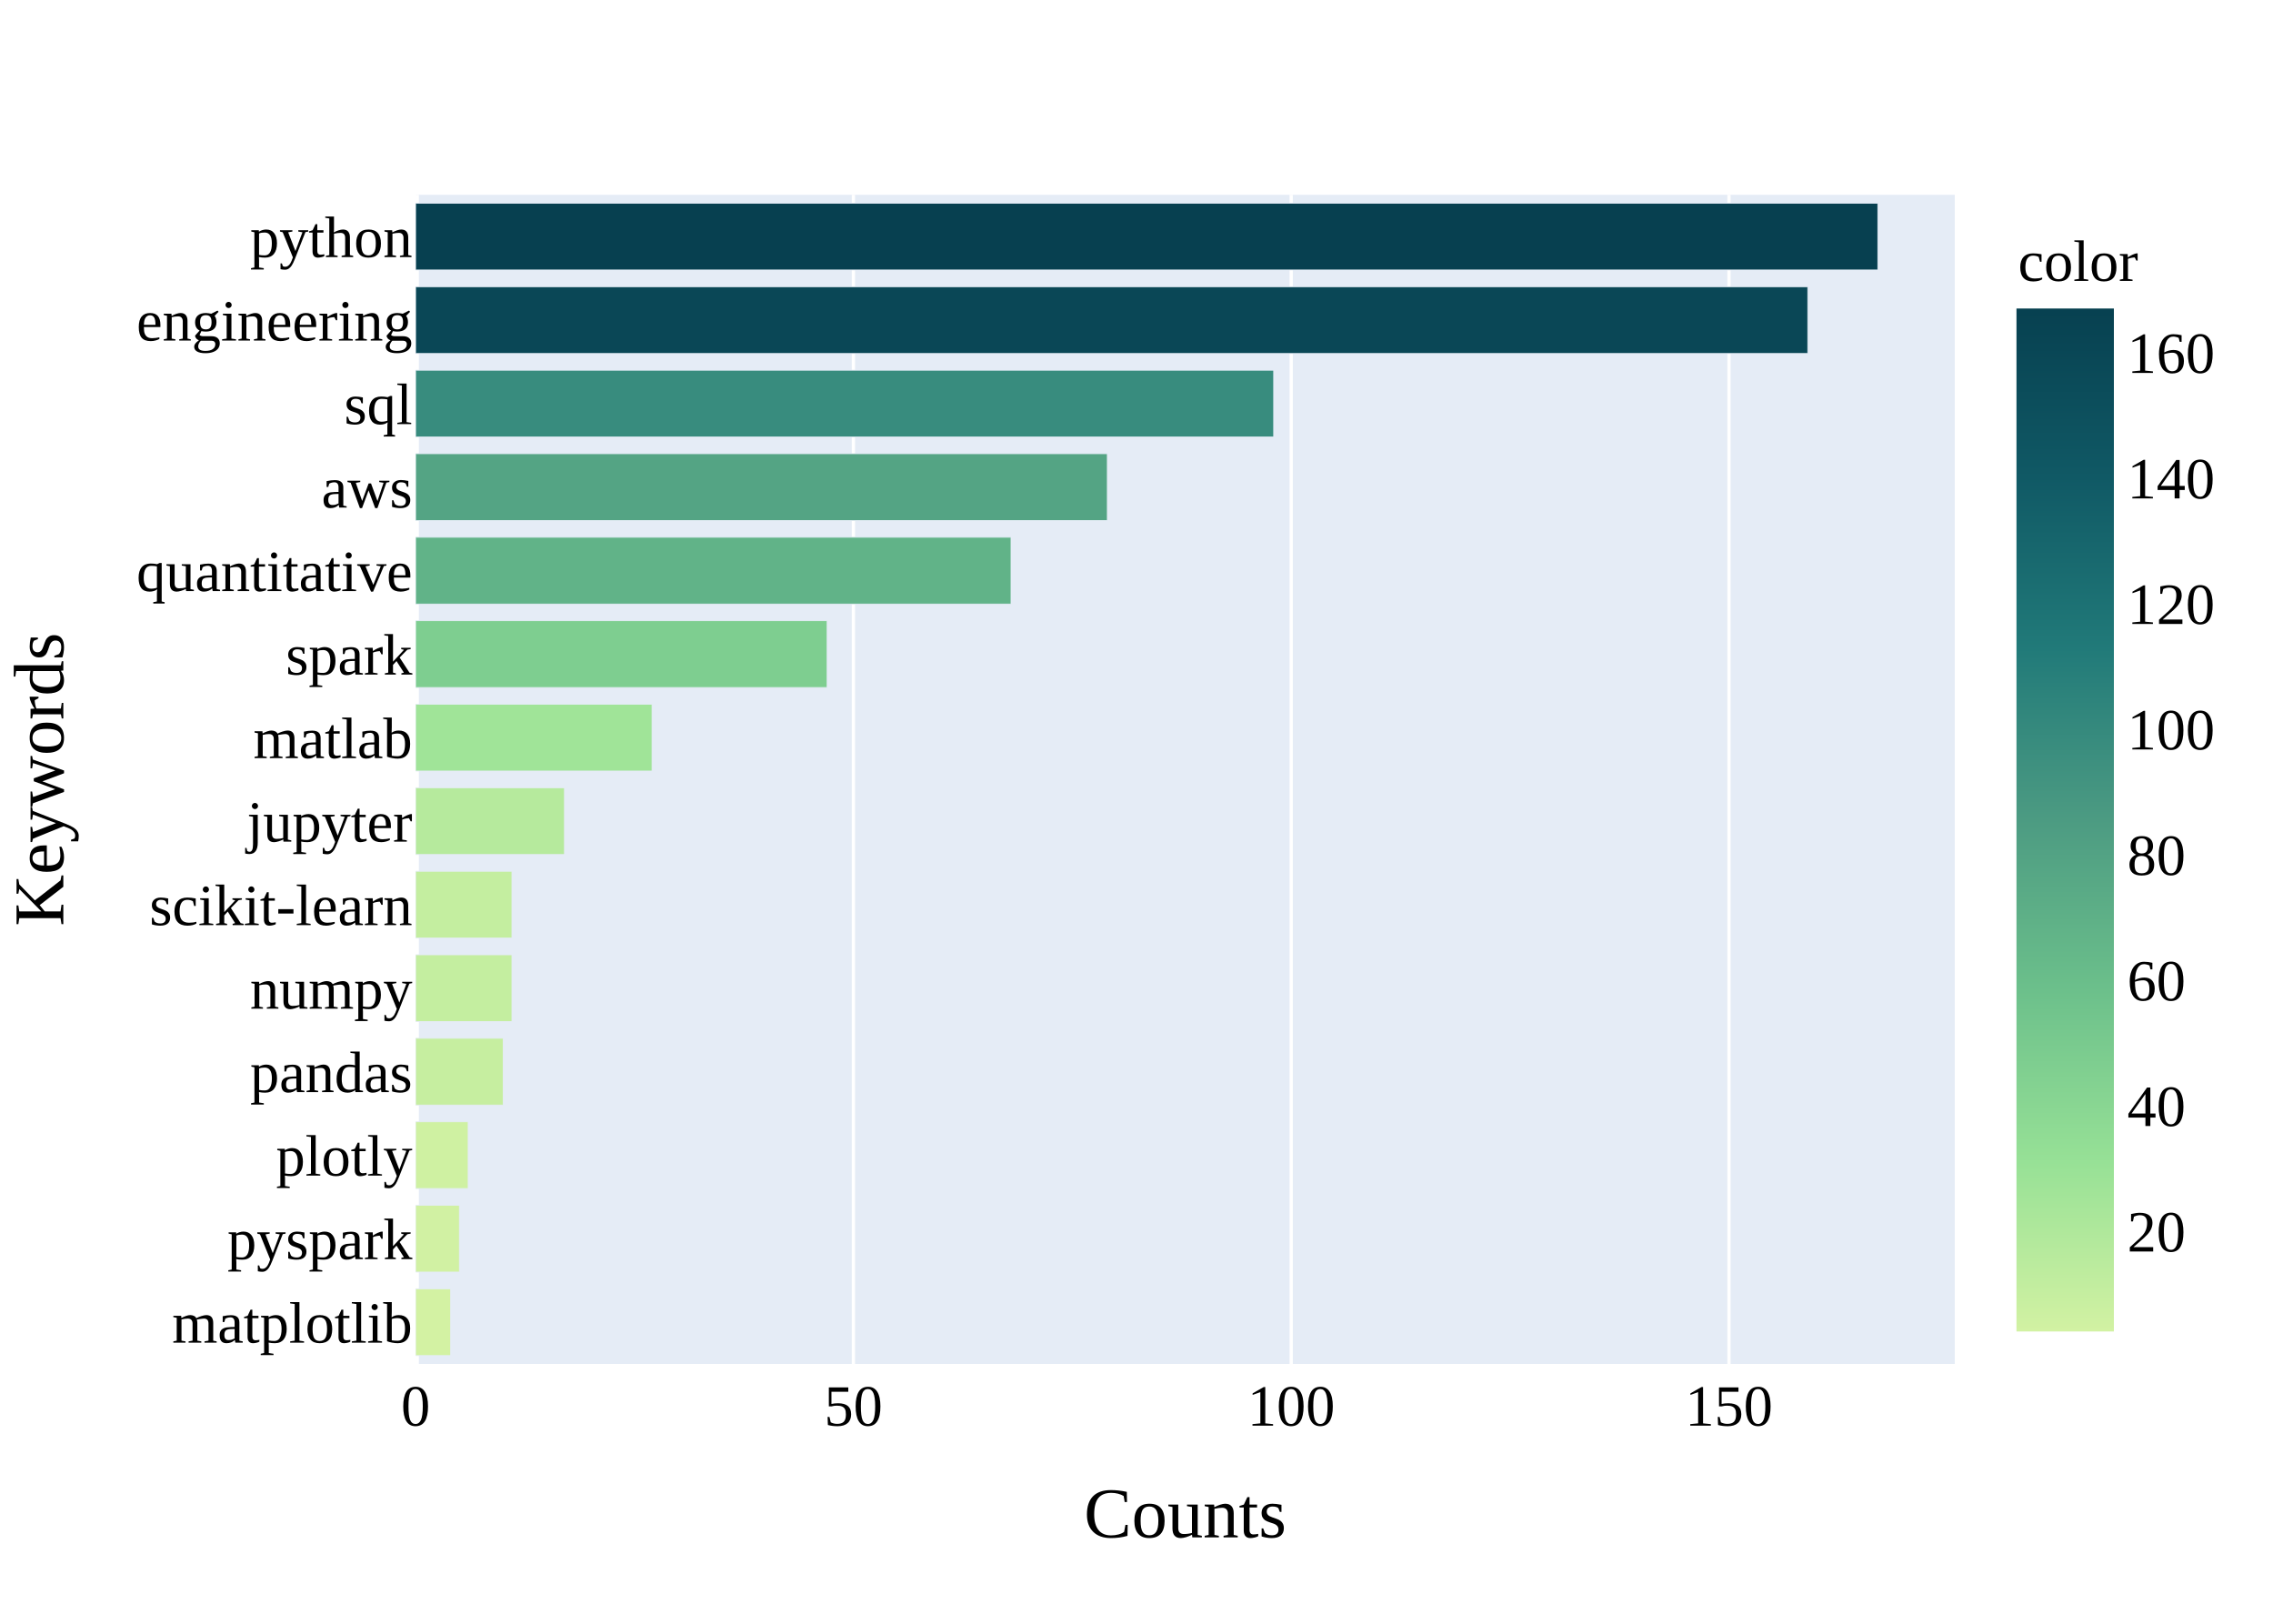
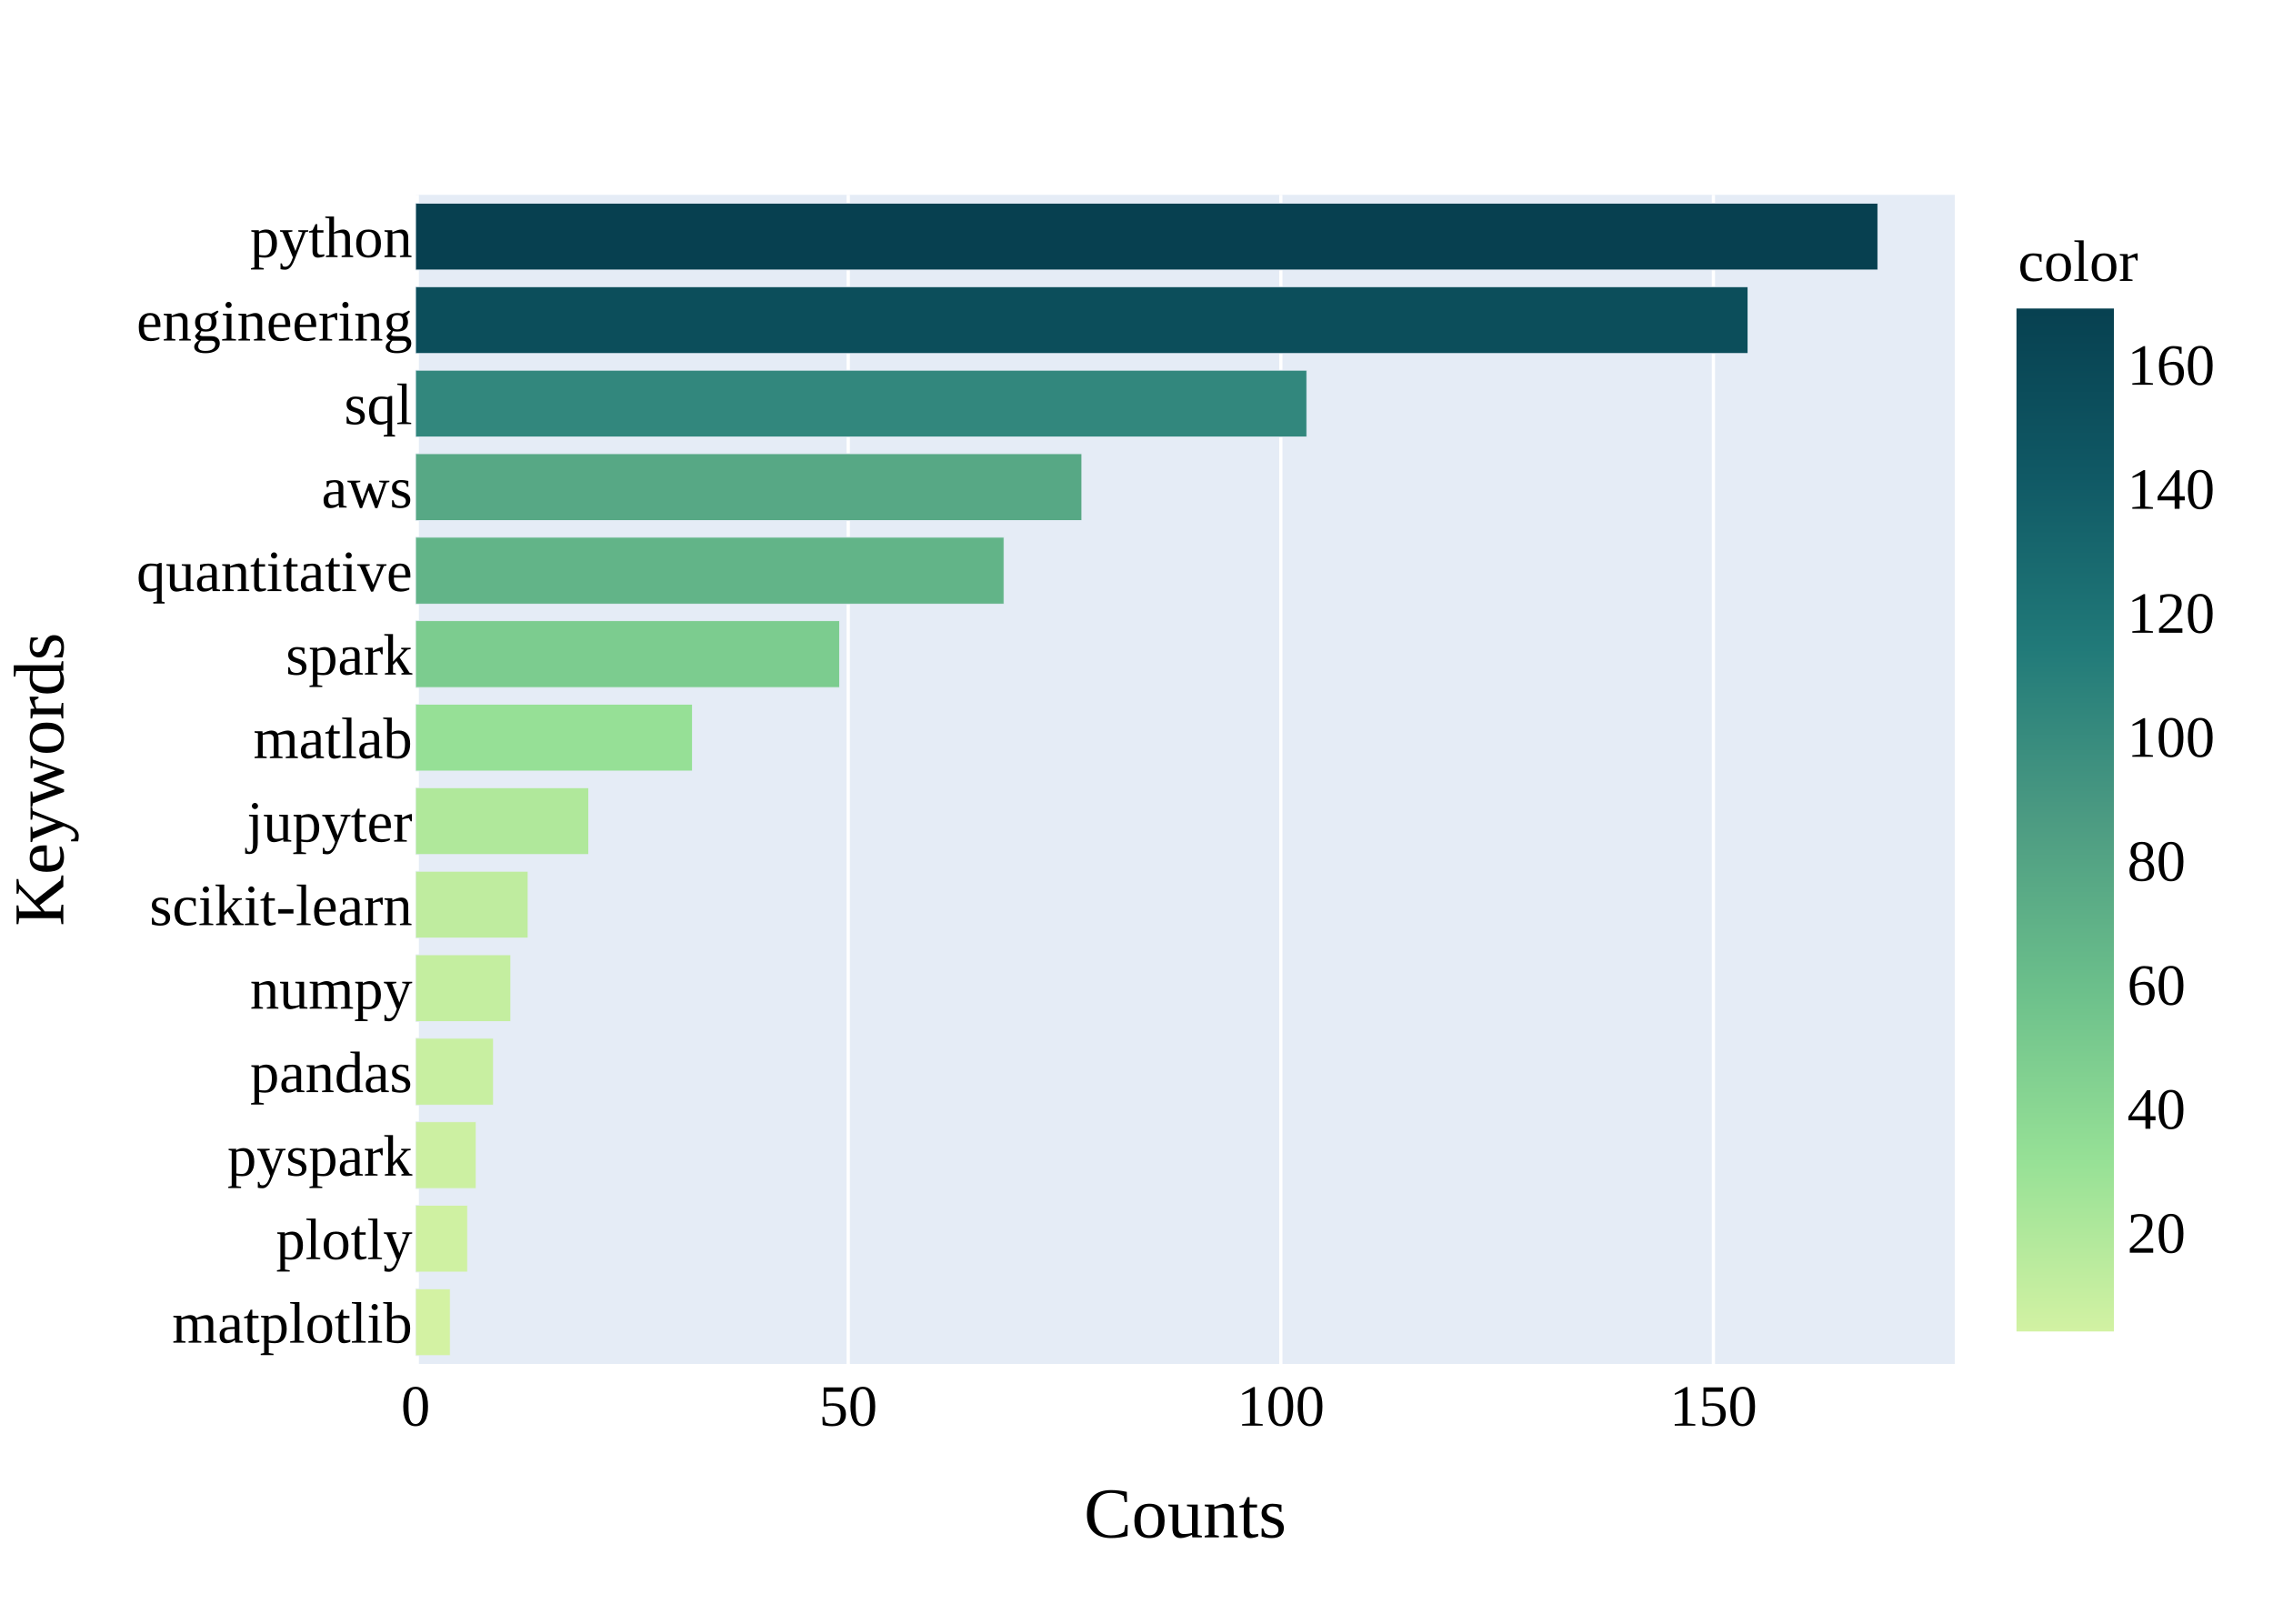
<svg xmlns="http://www.w3.org/2000/svg" class="main-svg" width="1400" height="1000" style="" viewBox="0 0 700 500">
  <rect x="0" y="0" width="700" height="500" style="fill: rgb(255, 255, 255); fill-opacity: 1;" />
-   <defs id="defs-3a51ec">
+   <defs id="defs-b37276">
    <g class="clips">
-       <clipPath id="clip3a51ecxyplot" class="plotclip">
+       <clipPath id="clipb37276xyplot" class="plotclip">
        <rect width="474" height="360" />
      </clipPath>
-       <clipPath class="axesclip" id="clip3a51ecx">
+       <clipPath class="axesclip" id="clipb37276x">
        <rect x="128" y="0" width="474" height="500" />
      </clipPath>
-       <clipPath class="axesclip" id="clip3a51ecy">
+       <clipPath class="axesclip" id="clipb37276y">
        <rect x="0" y="60" width="700" height="360" />
      </clipPath>
-       <clipPath class="axesclip" id="clip3a51ecxy">
+       <clipPath class="axesclip" id="clipb37276xy">
        <rect x="128" y="60" width="474" height="360" />
      </clipPath>
    </g>
    <g class="gradients">
-       <linearGradient x1="0" x2="0" y1="1" y2="0" id="g3a51ec-cbcoloraxis">
+       <linearGradient x1="0" x2="0" y1="1" y2="0" id="gb37276-cbcoloraxis">
        <stop offset="0%" stop-color="rgb(211, 242, 163)" stop-opacity="1" />
        <stop offset="16.667%" stop-color="rgb(151, 225, 150)" stop-opacity="1" />
        <stop offset="33.333%" stop-color="rgb(108, 192, 139)" stop-opacity="1" />
        <stop offset="50%" stop-color="rgb(76, 155, 130)" stop-opacity="1" />
        <stop offset="66.667%" stop-color="rgb(33, 122, 121)" stop-opacity="1" />
        <stop offset="83.333%" stop-color="rgb(16, 89, 101)" stop-opacity="1" />
        <stop offset="100%" stop-color="rgb(7, 64, 80)" stop-opacity="1" />
      </linearGradient>
    </g>
  </defs>
  <g class="bglayer">
    <rect class="bg" x="128" y="60" width="474" height="360" style="fill: rgb(229, 236, 246); fill-opacity: 1; stroke-width: 0;" />
  </g>
  <g class="layer-below">
    <g class="imagelayer" />
    <g class="shapelayer" />
  </g>
  <g class="cartesianlayer">
    <g class="subplot xy">
      <g class="layer-subplot">
        <g class="shapelayer" />
        <g class="imagelayer" />
      </g>
      <g class="gridlayer">
        <g class="x">
-           <path class="xgrid crisp" transform="translate(262.82,0)" d="M0,60v360" style="stroke: rgb(255, 255, 255); stroke-opacity: 1; stroke-width: 1px;" />
-           <path class="xgrid crisp" transform="translate(397.64,0)" d="M0,60v360" style="stroke: rgb(255, 255, 255); stroke-opacity: 1; stroke-width: 1px;" />
-           <path class="xgrid crisp" transform="translate(532.46,0)" d="M0,60v360" style="stroke: rgb(255, 255, 255); stroke-opacity: 1; stroke-width: 1px;" />
+           <path class="xgrid crisp" transform="translate(261.22,0)" d="M0,60v360" style="stroke: rgb(255, 255, 255); stroke-opacity: 1; stroke-width: 1px;" />
+           <path class="xgrid crisp" transform="translate(394.45,0)" d="M0,60v360" style="stroke: rgb(255, 255, 255); stroke-opacity: 1; stroke-width: 1px;" />
+           <path class="xgrid crisp" transform="translate(527.67,0)" d="M0,60v360" style="stroke: rgb(255, 255, 255); stroke-opacity: 1; stroke-width: 1px;" />
        </g>
        <g class="y" />
      </g>
      <g class="zerolinelayer">
        <path class="xzl zl crisp" transform="translate(128,0)" d="M0,60v360" style="stroke: rgb(255, 255, 255); stroke-opacity: 1; stroke-width: 2px;" />
      </g>
      <path class="xlines-below" />
      <path class="ylines-below" />
      <g class="overlines-below" />
      <g class="xaxislayer-below" />
      <g class="yaxislayer-below" />
      <g class="overaxes-below" />
-       <g class="plot" transform="translate(128, 60)" clip-path="url('#clip3a51ecxyplot')">
+       <g class="plot" transform="translate(128, 60)" clip-path="url('#clipb37276xyplot')">
        <g class="barlayer mlayer">
          <g class="trace bars" style="opacity: 1;">
            <g class="points">
              <g class="point">
-                 <path d="M0,357.43V336.86H10.79V357.43Z" style="vector-effect: non-scaling-stroke; opacity: 1; stroke-width: 0.5px; fill: rgb(211, 242, 163); fill-opacity: 1; stroke: rgb(229, 236, 246); stroke-opacity: 1;" />
-               </g>
-               <g class="point">
-                 <path d="M0,331.71V311.14H13.48V331.71Z" style="vector-effect: non-scaling-stroke; opacity: 1; stroke-width: 0.5px; fill: rgb(209, 241, 163); fill-opacity: 1; stroke: rgb(229, 236, 246); stroke-opacity: 1;" />
-               </g>
-               <g class="point">
-                 <path d="M0,306V285.43H16.18V306Z" style="vector-effect: non-scaling-stroke; opacity: 1; stroke-width: 0.5px; fill: rgb(207, 241, 162); fill-opacity: 1; stroke: rgb(229, 236, 246); stroke-opacity: 1;" />
-               </g>
-               <g class="point">
-                 <path d="M0,280.29V259.71H26.96V280.29Z" style="vector-effect: non-scaling-stroke; opacity: 1; stroke-width: 0.5px; fill: rgb(198, 238, 160); fill-opacity: 1; stroke: rgb(229, 236, 246); stroke-opacity: 1;" />
-               </g>
-               <g class="point">
-                 <path d="M0,254.57V234H29.66V254.57Z" style="vector-effect: non-scaling-stroke; opacity: 1; stroke-width: 0.5px; fill: rgb(196, 238, 160); fill-opacity: 1; stroke: rgb(229, 236, 246); stroke-opacity: 1;" />
-               </g>
-               <g class="point">
-                 <path d="M0,228.86V208.29H29.66V228.86Z" style="vector-effect: non-scaling-stroke; opacity: 1; stroke-width: 0.5px; fill: rgb(196, 238, 160); fill-opacity: 1; stroke: rgb(229, 236, 246); stroke-opacity: 1;" />
-               </g>
-               <g class="point">
-                 <path d="M0,203.14V182.57H45.84V203.14Z" style="vector-effect: non-scaling-stroke; opacity: 1; stroke-width: 0.5px; fill: rgb(182, 234, 157); fill-opacity: 1; stroke: rgb(229, 236, 246); stroke-opacity: 1;" />
-               </g>
-               <g class="point">
-                 <path d="M0,177.43V156.86H72.8V177.43Z" style="vector-effect: non-scaling-stroke; opacity: 1; stroke-width: 0.5px; fill: rgb(160, 228, 152); fill-opacity: 1; stroke: rgb(229, 236, 246); stroke-opacity: 1;" />
-               </g>
-               <g class="point">
-                 <path d="M0,151.71V131.14H126.73V151.71Z" style="vector-effect: non-scaling-stroke; opacity: 1; stroke-width: 0.5px; fill: rgb(126, 206, 144); fill-opacity: 1; stroke: rgb(229, 236, 246); stroke-opacity: 1;" />
-               </g>
-               <g class="point">
-                 <path d="M0,126V105.43H183.36V126Z" style="vector-effect: non-scaling-stroke; opacity: 1; stroke-width: 0.5px; fill: rgb(97, 179, 136); fill-opacity: 1; stroke: rgb(229, 236, 246); stroke-opacity: 1;" />
-               </g>
-               <g class="point">
-                 <path d="M0,100.29V79.71H213.02V100.29Z" style="vector-effect: non-scaling-stroke; opacity: 1; stroke-width: 0.5px; fill: rgb(84, 164, 132); fill-opacity: 1; stroke: rgb(229, 236, 246); stroke-opacity: 1;" />
-               </g>
-               <g class="point">
-                 <path d="M0,74.57V54H264.25V74.57Z" style="vector-effect: non-scaling-stroke; opacity: 1; stroke-width: 0.5px; fill: rgb(56, 140, 126); fill-opacity: 1; stroke: rgb(229, 236, 246); stroke-opacity: 1;" />
-               </g>
-               <g class="point">
-                 <path d="M0,48.86V28.29H428.73V48.86Z" style="vector-effect: non-scaling-stroke; opacity: 1; stroke-width: 0.5px; fill: rgb(10, 71, 86); fill-opacity: 1; stroke: rgb(229, 236, 246); stroke-opacity: 1;" />
+                 <path d="M0,357.43V336.86H10.66V357.43Z" style="vector-effect: non-scaling-stroke; opacity: 1; stroke-width: 0.5px; fill: rgb(211, 242, 163); fill-opacity: 1; stroke: rgb(229, 236, 246); stroke-opacity: 1;" />
+               </g>
+               <g class="point">
+                 <path d="M0,331.71V311.14H15.99V331.71Z" style="vector-effect: non-scaling-stroke; opacity: 1; stroke-width: 0.5px; fill: rgb(207, 241, 162); fill-opacity: 1; stroke: rgb(229, 236, 246); stroke-opacity: 1;" />
+               </g>
+               <g class="point">
+                 <path d="M0,306V285.43H18.65V306Z" style="vector-effect: non-scaling-stroke; opacity: 1; stroke-width: 0.5px; fill: rgb(204, 240, 162); fill-opacity: 1; stroke: rgb(229, 236, 246); stroke-opacity: 1;" />
+               </g>
+               <g class="point">
+                 <path d="M0,280.29V259.71H23.98V280.29Z" style="vector-effect: non-scaling-stroke; opacity: 1; stroke-width: 0.5px; fill: rgb(200, 239, 161); fill-opacity: 1; stroke: rgb(229, 236, 246); stroke-opacity: 1;" />
+               </g>
+               <g class="point">
+                 <path d="M0,254.57V234H29.31V254.57Z" style="vector-effect: non-scaling-stroke; opacity: 1; stroke-width: 0.5px; fill: rgb(196, 238, 160); fill-opacity: 1; stroke: rgb(229, 236, 246); stroke-opacity: 1;" />
+               </g>
+               <g class="point">
+                 <path d="M0,228.86V208.29H34.64V228.86Z" style="vector-effect: non-scaling-stroke; opacity: 1; stroke-width: 0.5px; fill: rgb(191, 236, 159); fill-opacity: 1; stroke: rgb(229, 236, 246); stroke-opacity: 1;" />
+               </g>
+               <g class="point">
+                 <path d="M0,203.14V182.57H53.29V203.14Z" style="vector-effect: non-scaling-stroke; opacity: 1; stroke-width: 0.5px; fill: rgb(176, 232, 155); fill-opacity: 1; stroke: rgb(229, 236, 246); stroke-opacity: 1;" />
+               </g>
+               <g class="point">
+                 <path d="M0,177.43V156.86H85.26V177.43Z" style="vector-effect: non-scaling-stroke; opacity: 1; stroke-width: 0.5px; fill: rgb(150, 224, 150); fill-opacity: 1; stroke: rgb(229, 236, 246); stroke-opacity: 1;" />
+               </g>
+               <g class="point">
+                 <path d="M0,151.71V131.14H130.56V151.71Z" style="vector-effect: non-scaling-stroke; opacity: 1; stroke-width: 0.5px; fill: rgb(124, 204, 143); fill-opacity: 1; stroke: rgb(229, 236, 246); stroke-opacity: 1;" />
+               </g>
+               <g class="point">
+                 <path d="M0,126V105.43H181.19V126Z" style="vector-effect: non-scaling-stroke; opacity: 1; stroke-width: 0.5px; fill: rgb(98, 180, 136); fill-opacity: 1; stroke: rgb(229, 236, 246); stroke-opacity: 1;" />
+               </g>
+               <g class="point">
+                 <path d="M0,100.29V79.71H205.17V100.29Z" style="vector-effect: non-scaling-stroke; opacity: 1; stroke-width: 0.5px; fill: rgb(87, 168, 133); fill-opacity: 1; stroke: rgb(229, 236, 246); stroke-opacity: 1;" />
+               </g>
+               <g class="point">
+                 <path d="M0,74.57V54H274.44V74.57Z" style="vector-effect: non-scaling-stroke; opacity: 1; stroke-width: 0.5px; fill: rgb(50, 135, 125); fill-opacity: 1; stroke: rgb(229, 236, 246); stroke-opacity: 1;" />
+               </g>
+               <g class="point">
+                 <path d="M0,48.86V28.29H410.33V48.86Z" style="vector-effect: non-scaling-stroke; opacity: 1; stroke-width: 0.5px; fill: rgb(12, 78, 91); fill-opacity: 1; stroke: rgb(229, 236, 246); stroke-opacity: 1;" />
              </g>
              <g class="point">
                <path d="M0,23.14V2.57H450.3V23.14Z" style="vector-effect: non-scaling-stroke; opacity: 1; stroke-width: 0.5px; fill: rgb(7, 64, 80); fill-opacity: 1; stroke: rgb(229, 236, 246); stroke-opacity: 1;" />
              </g>
            </g>
          </g>
        </g>
      </g>
      <g class="overplot" />
      <path class="xlines-above crisp" style="fill: none;" d="M0,0" />
      <path class="ylines-above crisp" style="fill: none;" d="M0,0" />
      <g class="overlines-above" />
      <g class="xaxislayer-above">
        <g class="xtick">
          <text text-anchor="middle" x="0" y="439" transform="translate(128,0)" style="font-family: 'Times New Roman'; font-size: 18px; fill: rgb(0, 0, 0); fill-opacity: 1; white-space: pre;">0</text>
        </g>
        <g class="xtick">
-           <text text-anchor="middle" x="0" y="439" transform="translate(262.82,0)" style="font-family: 'Times New Roman'; font-size: 18px; fill: rgb(0, 0, 0); fill-opacity: 1; white-space: pre;">50</text>
-         </g>
-         <g class="xtick">
-           <text text-anchor="middle" x="0" y="439" transform="translate(397.64,0)" style="font-family: 'Times New Roman'; font-size: 18px; fill: rgb(0, 0, 0); fill-opacity: 1; white-space: pre;">100</text>
-         </g>
-         <g class="xtick">
-           <text text-anchor="middle" x="0" y="439" transform="translate(532.46,0)" style="font-family: 'Times New Roman'; font-size: 18px; fill: rgb(0, 0, 0); fill-opacity: 1; white-space: pre;">150</text>
+           <text text-anchor="middle" x="0" y="439" transform="translate(261.22,0)" style="font-family: 'Times New Roman'; font-size: 18px; fill: rgb(0, 0, 0); fill-opacity: 1; white-space: pre;">50</text>
+         </g>
+         <g class="xtick">
+           <text text-anchor="middle" x="0" y="439" transform="translate(394.45,0)" style="font-family: 'Times New Roman'; font-size: 18px; fill: rgb(0, 0, 0); fill-opacity: 1; white-space: pre;">100</text>
+         </g>
+         <g class="xtick">
+           <text text-anchor="middle" x="0" y="439" transform="translate(527.67,0)" style="font-family: 'Times New Roman'; font-size: 18px; fill: rgb(0, 0, 0); fill-opacity: 1; white-space: pre;">150</text>
        </g>
      </g>
      <g class="yaxislayer-above">
        <g class="ytick">
          <text text-anchor="end" x="127" y="6.3" transform="translate(0,407.14)" style="font-family: 'Times New Roman'; font-size: 18px; fill: rgb(0, 0, 0); fill-opacity: 1; white-space: pre;">matplotlib</text>
        </g>
        <g class="ytick">
-           <text text-anchor="end" x="127" y="6.3" transform="translate(0,381.43)" style="font-family: 'Times New Roman'; font-size: 18px; fill: rgb(0, 0, 0); fill-opacity: 1; white-space: pre;">pyspark</text>
-         </g>
-         <g class="ytick">
-           <text text-anchor="end" x="127" y="6.3" transform="translate(0,355.71)" style="font-family: 'Times New Roman'; font-size: 18px; fill: rgb(0, 0, 0); fill-opacity: 1; white-space: pre;">plotly</text>
+           <text text-anchor="end" x="127" y="6.3" transform="translate(0,381.43)" style="font-family: 'Times New Roman'; font-size: 18px; fill: rgb(0, 0, 0); fill-opacity: 1; white-space: pre;">plotly</text>
+         </g>
+         <g class="ytick">
+           <text text-anchor="end" x="127" y="6.3" transform="translate(0,355.71)" style="font-family: 'Times New Roman'; font-size: 18px; fill: rgb(0, 0, 0); fill-opacity: 1; white-space: pre;">pyspark</text>
        </g>
        <g class="ytick">
          <text text-anchor="end" x="127" y="6.3" transform="translate(0,330)" style="font-family: 'Times New Roman'; font-size: 18px; fill: rgb(0, 0, 0); fill-opacity: 1; white-space: pre;">pandas</text>
        </g>
        <g class="ytick">
          <text text-anchor="end" x="127" y="6.3" transform="translate(0,304.29)" style="font-family: 'Times New Roman'; font-size: 18px; fill: rgb(0, 0, 0); fill-opacity: 1; white-space: pre;">numpy</text>
        </g>
        <g class="ytick">
          <text text-anchor="end" x="127" y="6.3" transform="translate(0,278.57)" style="font-family: 'Times New Roman'; font-size: 18px; fill: rgb(0, 0, 0); fill-opacity: 1; white-space: pre;">scikit-learn</text>
        </g>
        <g class="ytick">
          <text text-anchor="end" x="127" y="6.3" transform="translate(0,252.86)" style="font-family: 'Times New Roman'; font-size: 18px; fill: rgb(0, 0, 0); fill-opacity: 1; white-space: pre;">jupyter</text>
        </g>
        <g class="ytick">
          <text text-anchor="end" x="127" y="6.3" transform="translate(0,227.14)" style="font-family: 'Times New Roman'; font-size: 18px; fill: rgb(0, 0, 0); fill-opacity: 1; white-space: pre;">matlab</text>
        </g>
        <g class="ytick">
          <text text-anchor="end" x="127" y="6.3" transform="translate(0,201.43)" style="font-family: 'Times New Roman'; font-size: 18px; fill: rgb(0, 0, 0); fill-opacity: 1; white-space: pre;">spark</text>
        </g>
        <g class="ytick">
          <text text-anchor="end" x="127" y="6.3" transform="translate(0,175.71)" style="font-family: 'Times New Roman'; font-size: 18px; fill: rgb(0, 0, 0); fill-opacity: 1; white-space: pre;">quantitative</text>
        </g>
        <g class="ytick">
          <text text-anchor="end" x="127" y="6.3" transform="translate(0,150)" style="font-family: 'Times New Roman'; font-size: 18px; fill: rgb(0, 0, 0); fill-opacity: 1; white-space: pre;">aws</text>
        </g>
        <g class="ytick">
          <text text-anchor="end" x="127" y="6.3" transform="translate(0,124.29)" style="font-family: 'Times New Roman'; font-size: 18px; fill: rgb(0, 0, 0); fill-opacity: 1; white-space: pre;">sql</text>
        </g>
        <g class="ytick">
          <text text-anchor="end" x="127" y="6.3" transform="translate(0,98.57)" style="font-family: 'Times New Roman'; font-size: 18px; fill: rgb(0, 0, 0); fill-opacity: 1; white-space: pre;">engineering</text>
        </g>
        <g class="ytick">
          <text text-anchor="end" x="127" y="6.3" transform="translate(0,72.86)" style="font-family: 'Times New Roman'; font-size: 18px; fill: rgb(0, 0, 0); fill-opacity: 1; white-space: pre;">python</text>
        </g>
      </g>
      <g class="overaxes-above" />
    </g>
  </g>
  <g class="polarlayer" />
  <g class="ternarylayer" />
  <g class="geolayer" />
  <g class="funnelarealayer" />
  <g class="pielayer" />
  <g class="treemaplayer" />
  <g class="sunburstlayer" />
  <g class="glimages" />
-   <defs id="topdefs-3a51ec">
+   <defs id="topdefs-b37276">
    <g class="clips" />
  </defs>
  <g class="layer-above">
    <g class="imagelayer" />
    <g class="shapelayer" />
  </g>
  <g class="infolayer">
    <g class="cbcoloraxis colorbar" transform="translate(128,60)">
      <rect class="cbbg" x="483" y="0" width="77.016" height="360" style="fill: rgb(0, 0, 0); fill-opacity: 0; stroke: rgb(68, 68, 68); stroke-opacity: 1; stroke-width: 0;" />
      <g class="cbfills" transform="translate(0,35)">
-         <rect class="cbfill" x="493" width="30" y="0" height="315" style="stroke: none; fill: url('#g3a51ec-cbcoloraxis');" />
+         <rect class="cbfill" x="493" width="30" y="0" height="315" style="stroke: none; fill: url('#gb37276-cbcoloraxis');" />
      </g>
      <g class="cblines" transform="translate(0,35)" />
      <g class="cbaxis crisp" transform="translate(0,-60)">
        <g class="ycbcoloraxistick">
-           <text text-anchor="start" x="527.1" y="6.3" transform="translate(0,379.08)" style="font-family: 'Times New Roman'; font-size: 18px; fill: rgb(0, 0, 0); fill-opacity: 1; white-space: pre;">20</text>
-         </g>
-         <g class="ycbcoloraxistick">
-           <text text-anchor="start" x="527.1" y="6.3" transform="translate(0,340.43)" style="font-family: 'Times New Roman'; font-size: 18px; fill: rgb(0, 0, 0); fill-opacity: 1; white-space: pre;">40</text>
-         </g>
-         <g class="ycbcoloraxistick">
-           <text text-anchor="start" x="527.1" y="6.3" transform="translate(0,301.78)" style="font-family: 'Times New Roman'; font-size: 18px; fill: rgb(0, 0, 0); fill-opacity: 1; white-space: pre;">60</text>
-         </g>
-         <g class="ycbcoloraxistick">
-           <text text-anchor="start" x="527.1" y="6.3" transform="translate(0,263.13)" style="font-family: 'Times New Roman'; font-size: 18px; fill: rgb(0, 0, 0); fill-opacity: 1; white-space: pre;">80</text>
-         </g>
-         <g class="ycbcoloraxistick">
-           <text text-anchor="start" x="527.1" y="6.3" transform="translate(0,224.48)" style="font-family: 'Times New Roman'; font-size: 18px; fill: rgb(0, 0, 0); fill-opacity: 1; white-space: pre;">100</text>
-         </g>
-         <g class="ycbcoloraxistick">
-           <text text-anchor="start" x="527.1" y="6.3" transform="translate(0,185.83)" style="font-family: 'Times New Roman'; font-size: 18px; fill: rgb(0, 0, 0); fill-opacity: 1; white-space: pre;">120</text>
-         </g>
-         <g class="ycbcoloraxistick">
-           <text text-anchor="start" x="527.1" y="6.3" transform="translate(0,147.18)" style="font-family: 'Times New Roman'; font-size: 18px; fill: rgb(0, 0, 0); fill-opacity: 1; white-space: pre;">140</text>
-         </g>
-         <g class="ycbcoloraxistick">
-           <text text-anchor="start" x="527.1" y="6.3" transform="translate(0,108.53)" style="font-family: 'Times New Roman'; font-size: 18px; fill: rgb(0, 0, 0); fill-opacity: 1; white-space: pre;">160</text>
+           <text text-anchor="start" x="527.1" y="6.3" transform="translate(0,379.45)" style="font-family: 'Times New Roman'; font-size: 18px; fill: rgb(0, 0, 0); fill-opacity: 1; white-space: pre;">20</text>
+         </g>
+         <g class="ycbcoloraxistick">
+           <text text-anchor="start" x="527.1" y="6.3" transform="translate(0,341.27)" style="font-family: 'Times New Roman'; font-size: 18px; fill: rgb(0, 0, 0); fill-opacity: 1; white-space: pre;">40</text>
+         </g>
+         <g class="ycbcoloraxistick">
+           <text text-anchor="start" x="527.1" y="6.3" transform="translate(0,303.09)" style="font-family: 'Times New Roman'; font-size: 18px; fill: rgb(0, 0, 0); fill-opacity: 1; white-space: pre;">60</text>
+         </g>
+         <g class="ycbcoloraxistick">
+           <text text-anchor="start" x="527.1" y="6.3" transform="translate(0,264.91)" style="font-family: 'Times New Roman'; font-size: 18px; fill: rgb(0, 0, 0); fill-opacity: 1; white-space: pre;">80</text>
+         </g>
+         <g class="ycbcoloraxistick">
+           <text text-anchor="start" x="527.1" y="6.3" transform="translate(0,226.73)" style="font-family: 'Times New Roman'; font-size: 18px; fill: rgb(0, 0, 0); fill-opacity: 1; white-space: pre;">100</text>
+         </g>
+         <g class="ycbcoloraxistick">
+           <text text-anchor="start" x="527.1" y="6.3" transform="translate(0,188.55)" style="font-family: 'Times New Roman'; font-size: 18px; fill: rgb(0, 0, 0); fill-opacity: 1; white-space: pre;">120</text>
+         </g>
+         <g class="ycbcoloraxistick">
+           <text text-anchor="start" x="527.1" y="6.3" transform="translate(0,150.36)" style="font-family: 'Times New Roman'; font-size: 18px; fill: rgb(0, 0, 0); fill-opacity: 1; white-space: pre;">140</text>
+         </g>
+         <g class="ycbcoloraxistick">
+           <text text-anchor="start" x="527.1" y="6.3" transform="translate(0,112.18)" style="font-family: 'Times New Roman'; font-size: 18px; fill: rgb(0, 0, 0); fill-opacity: 1; white-space: pre;">160</text>
        </g>
      </g>
      <g class="cbtitleunshift" transform="translate(-128,-60)">
        <g class="cbtitle" transform="translate(0,0)">
          <text class="ycbcoloraxistitle" x="621.48" y="86.5" text-anchor="start" style="font-family: 'Times New Roman'; font-size: 18px; fill: rgb(0, 0, 0); opacity: 1; font-weight: normal; white-space: pre;">color</text>
        </g>
      </g>
      <rect class="cboutline" x="493" y="35" width="30" height="315" style="stroke: rgb(68, 68, 68); stroke-opacity: 1; fill: none; stroke-width: 0;" />
    </g>
    <g class="g-gtitle" />
    <g class="g-xtitle">
      <text class="xtitle" x="365" y="473.4" text-anchor="middle" style="font-family: 'Times New Roman'; font-size: 22px; fill: rgb(0, 0, 0); opacity: 1; font-weight: normal; white-space: pre;">Counts</text>
    </g>
    <g class="g-ytitle" transform="translate(7.884766,0)">
      <text class="ytitle" transform="rotate(-90,11.61562,240)" x="11.616" y="240" text-anchor="middle" style="font-family: 'Times New Roman'; font-size: 22px; fill: rgb(0, 0, 0); opacity: 1; font-weight: normal; white-space: pre;">Keywords</text>
    </g>
  </g>
</svg>
